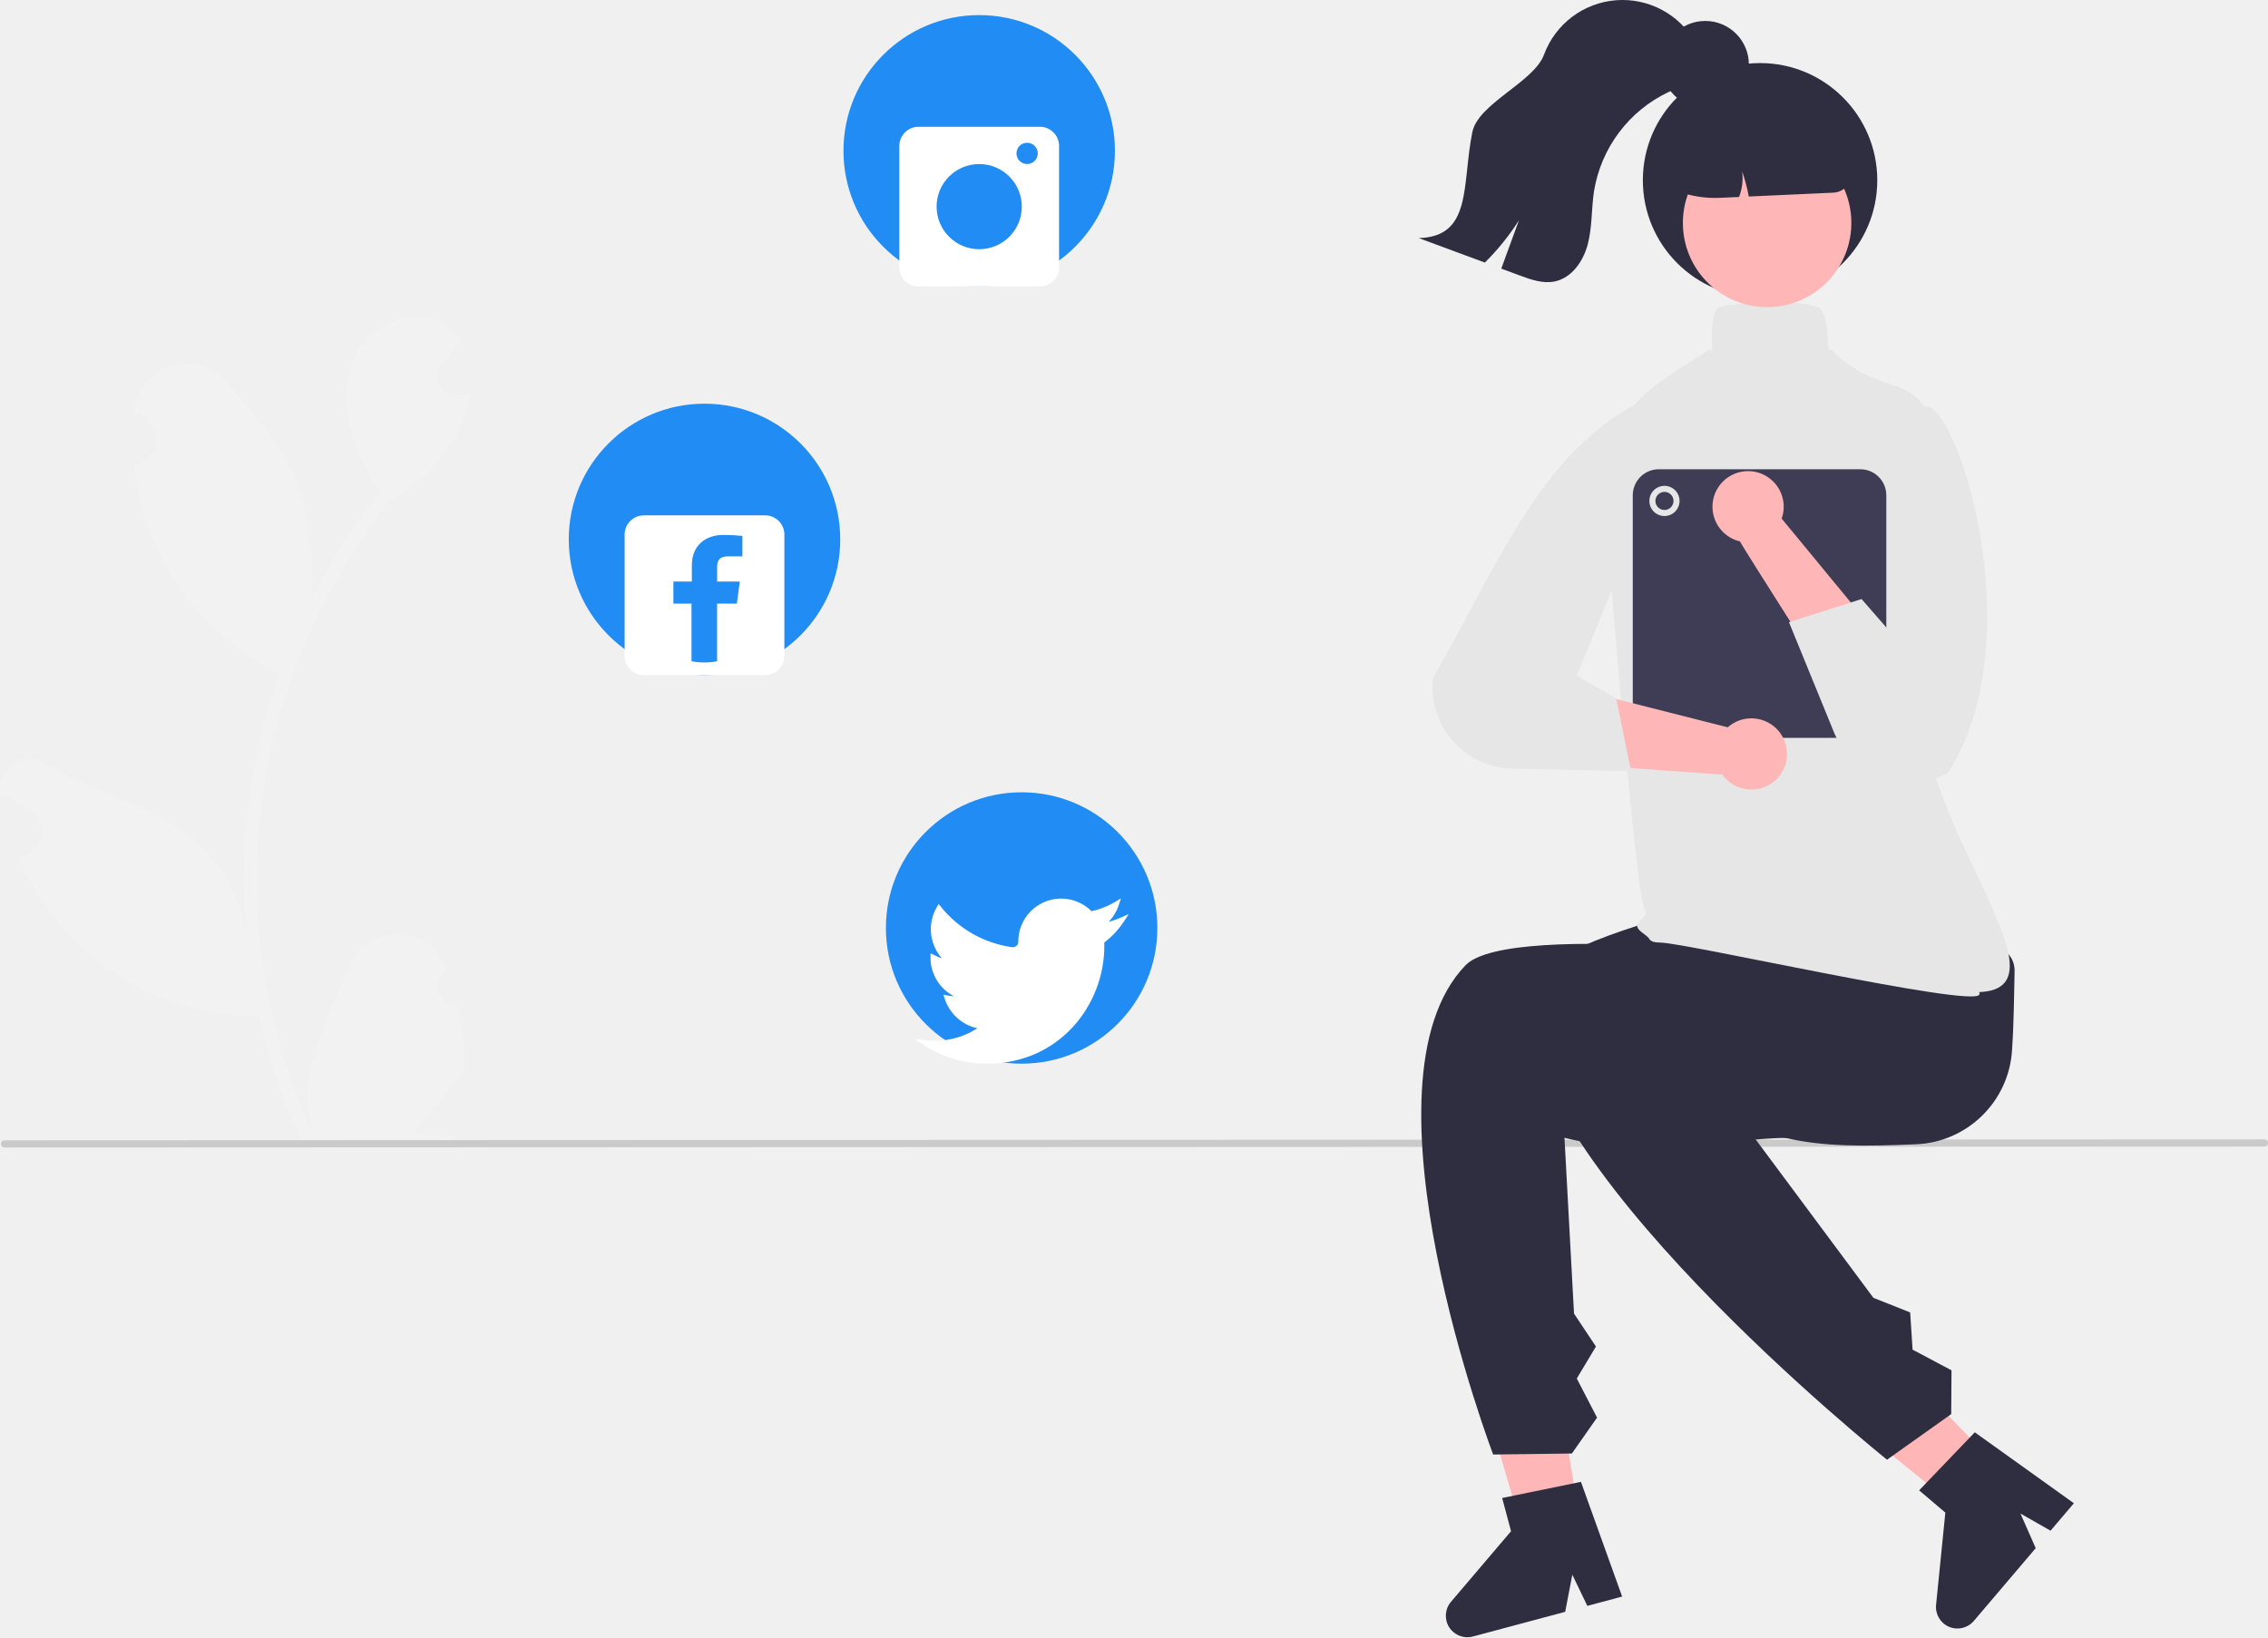
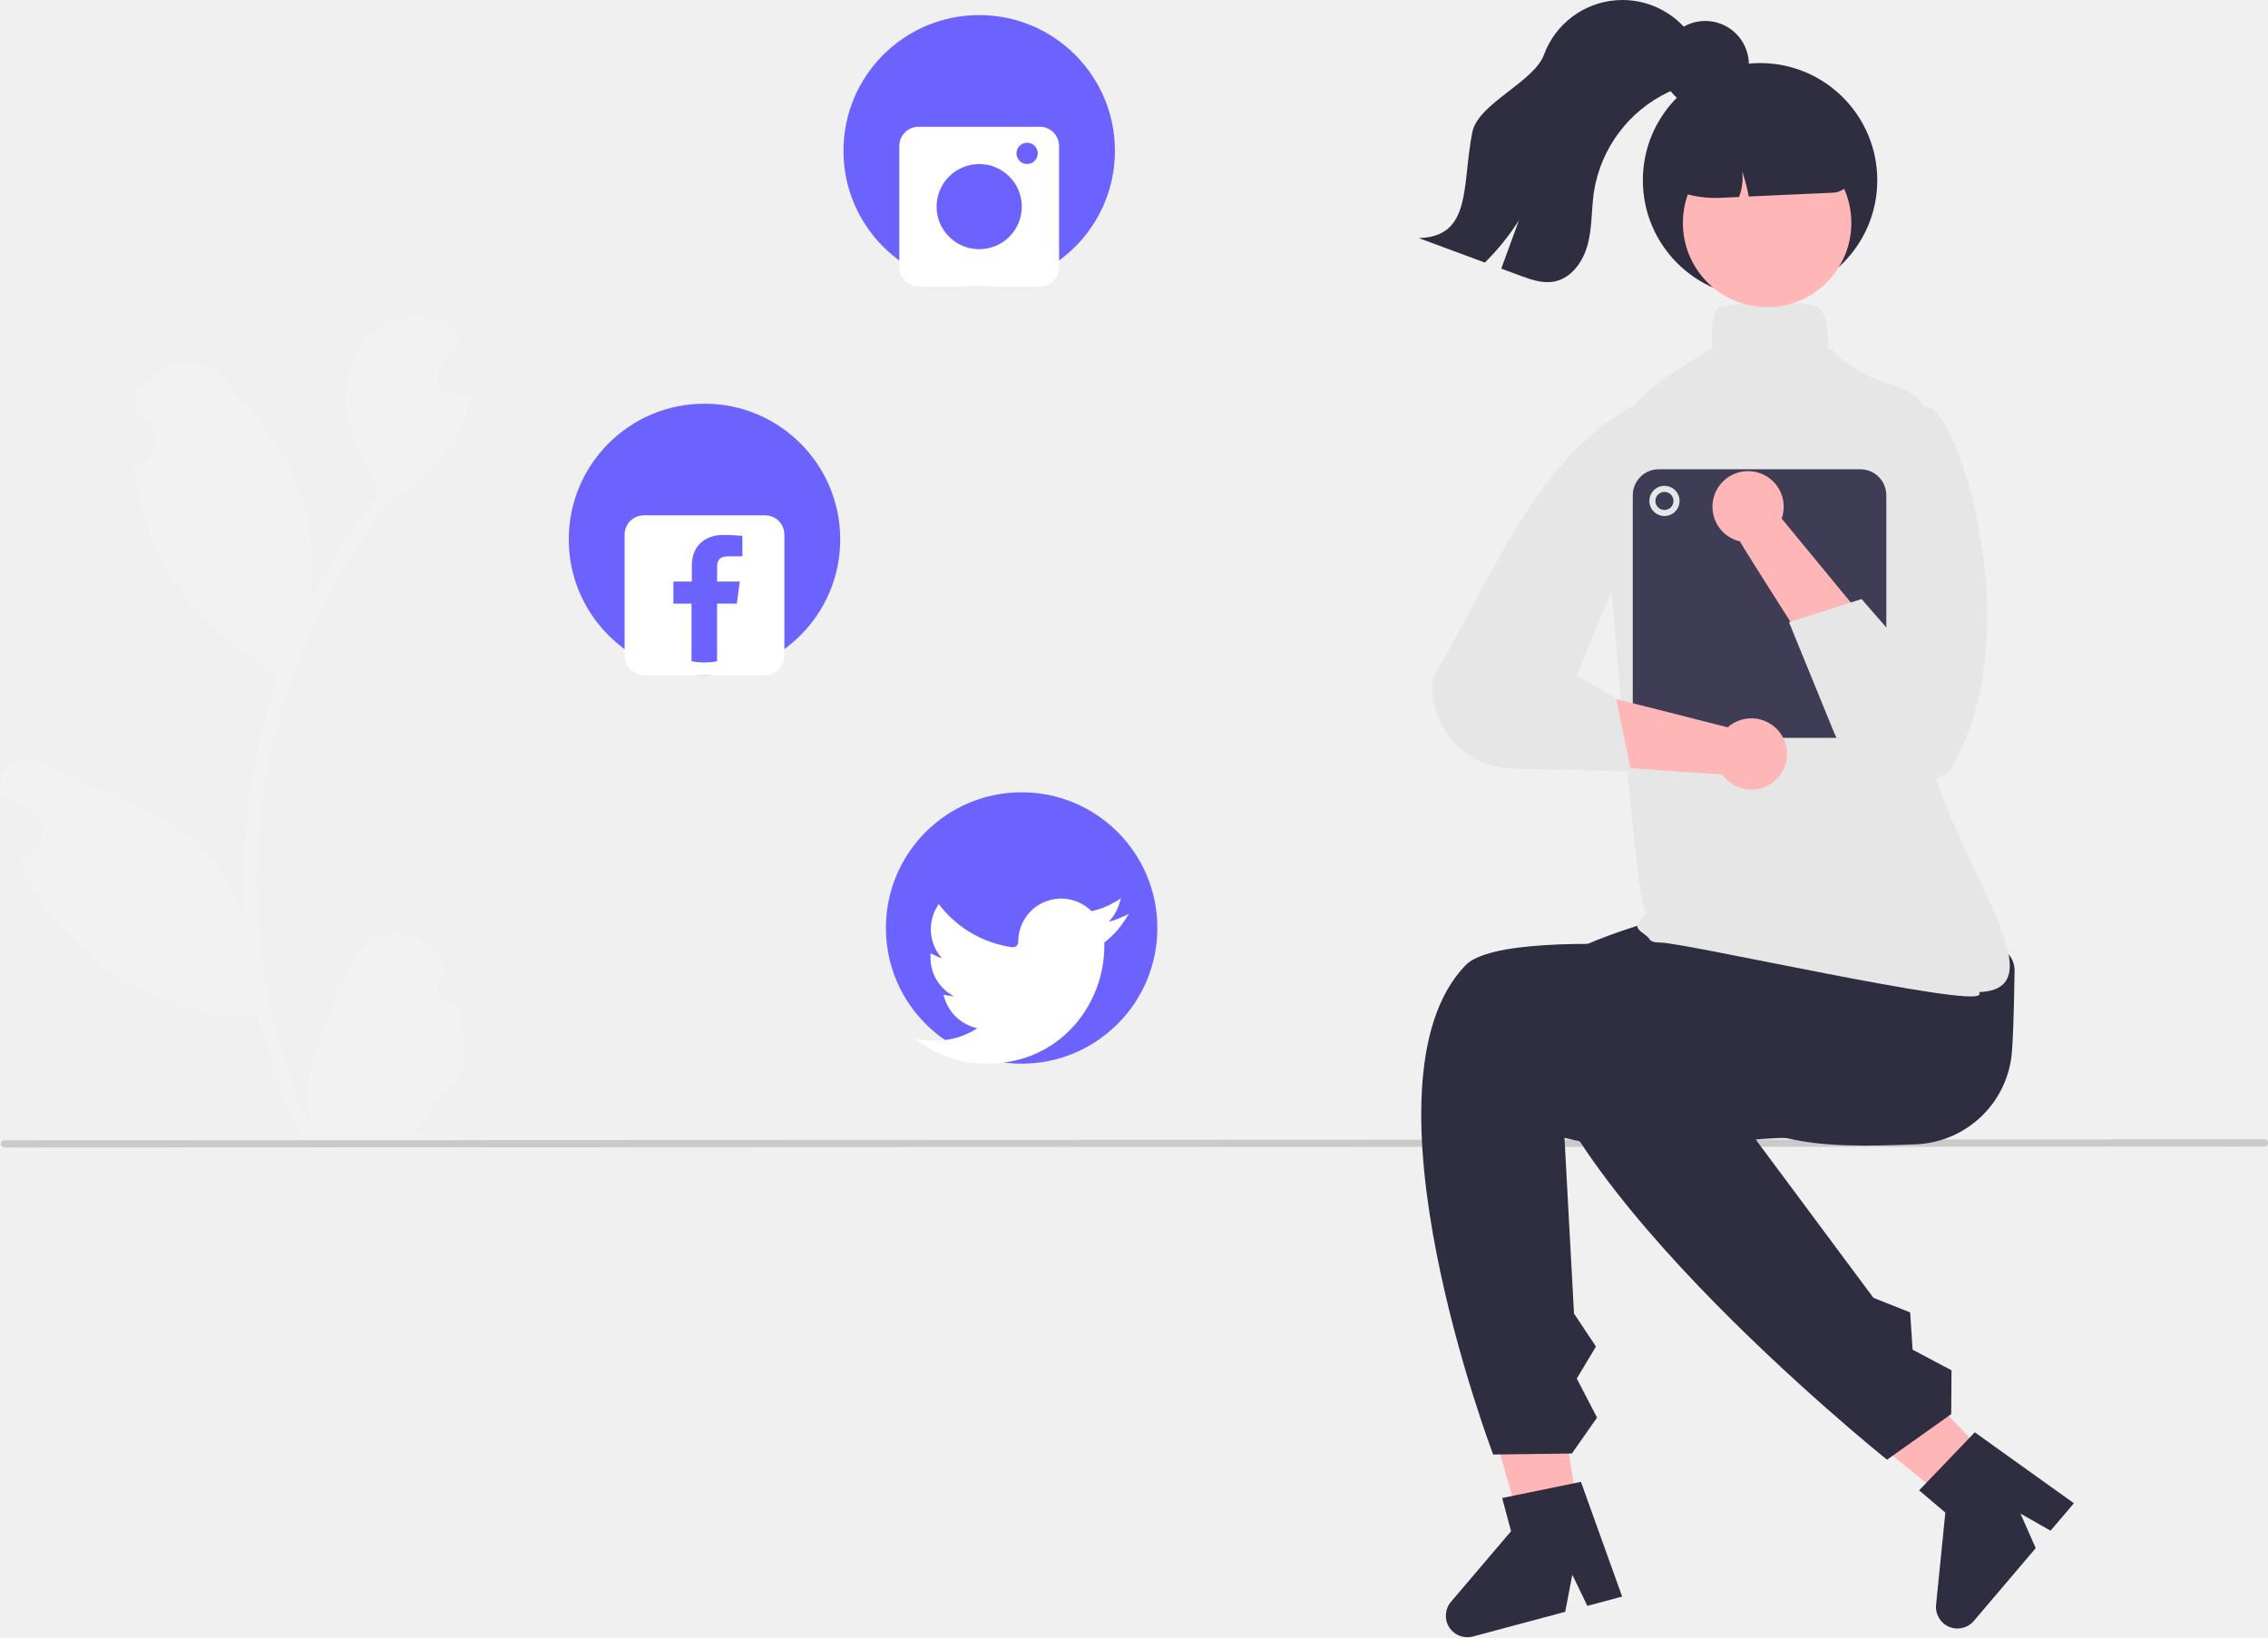
<svg xmlns="http://www.w3.org/2000/svg" data-name="Layer 1" width="751.383" height="542.549" viewBox="0 0 751.383 542.549">
  <path d="M375.861,511.816a6.339,6.339,0,0,1-4.594-10.986c.16-.635.274-1.091.434-1.727q-.086-.207-.173-.414c-5.836-13.915-25.613-13.819-31.399.117-5.135,12.369-11.674,24.758-13.284,37.836a50.357,50.357,0,0,0,.884,17.319,201.893,201.893,0,0,1-18.365-83.852,194.866,194.866,0,0,1,1.209-21.739q1.001-8.876,2.778-17.626a204.232,204.232,0,0,1,40.501-86.559,54.352,54.352,0,0,0,22.605-23.453,41.46,41.46,0,0,0,3.771-11.329c-1.1.144-2.219.235-3.319.307-.343.018-.704.036-1.046.054l-.129.006a6.28,6.28,0,0,1-5.158-10.231q.713-.877,1.426-1.753c.722-.902,1.461-1.786,2.183-2.688a3.13,3.13,0,0,0,.235-.271c.83-1.028,1.66-2.039,2.49-3.067A18.16,18.16,0,0,0,370.956,286.003c-8.317-4.871-19.791-1.497-25.798,6.026-6.026,7.523-7.162,18.077-5.069,27.476,1.786,8.046,5.683,15.425,10.067,22.442-.451.577-.92,1.137-1.371,1.714a205.55,205.55,0,0,0-21.454,33.989c1.704-13.313-.812-29.351-5.101-39.69-4.883-11.78-14.035-21.7-22.095-31.884-9.681-12.232-29.533-6.894-31.239,8.612q-.025.225-.048.45,1.796,1.013,3.516,2.15a8.598,8.598,0,0,1-3.466,15.647l-.175.027a85.551,85.551,0,0,0,2.255,12.791,88.082,88.082,0,0,0,43.857,55.204c.704.361,1.389.722,2.093,1.064a209.806,209.806,0,0,0-11.293,53.148,198.995,198.995,0,0,0,.144,32.13q-.027-.19-.054-.379a52.583,52.583,0,0,0-17.95-30.362C273.957,445.211,254.441,441.032,239.538,431.911c-7.174-4.391-16.366,1.283-15.114,9.6q.03.199.061.398a57.762,57.762,0,0,1,6.476,3.121q1.796,1.013,3.516,2.15a8.598,8.598,0,0,1-3.466,15.647l-.175.027c-.126.018-.235.036-.361.054a85.622,85.622,0,0,0,15.749,24.661,88.16,88.16,0,0,0,63.936,28.053h.018a209.746,209.746,0,0,0,14.09,41.133h50.333c.181-.559.343-1.137.505-1.696a57.188,57.188,0,0,1-13.927-.83c3.734-4.582,7.469-9.201,11.203-13.783a3.127,3.127,0,0,0,.235-.271c1.894-2.345,3.807-4.672,5.701-7.018l.001-.003a83.767,83.767,0,0,0-2.455-21.339Z" transform="translate(-224.3082 -178.7254)" fill="#f2f2f2" />
  <path d="M974.501,558.67l-748.75.307a1.191,1.191,0,0,1,0-2.381l748.75-.307a1.191,1.191,0,1,1,0,2.381Z" transform="translate(-224.3082 -178.7254)" fill="#cacaca" />
  <path d="M859.118,557.916c-34.093,1.442-53.37.393-78.224-21.18-16.92-.45-30.371-12.687-29.983-27.278s14.47-26.095,31.39-25.645l61.438,2.913c16.92.45,48.388-.591,48,14-.191,7.164-.194,16.454-.858,26.186A33.256,33.256,0,0,1,859.118,557.916Z" transform="translate(-224.3082 -178.7254)" fill="#2f2e41" />
  <polygon points="525.304 515.773 507.701 518.649 488.231 452.121 514.211 447.876 525.304 515.773" fill="#ffb6b6" />
  <path d="M742.618,555.775c32.82,8.07,57.054-1.018,77.014.16,11.346-19.146,47.565-43.464,27.803-53.701-11.005-5.701-122.88-18.842-137.567-3.675-37.765,39,9.124,162.166,9.124,162.166l26.079-.337,8.332-11.893-6.711-12.961,6.349-10.597-7.266-10.916Z" transform="translate(-224.3082 -178.7254)" fill="#2f2e41" />
  <path d="M761.72,707.791l-11.532,3.088-4.974-10.337-2.357,12.3-30.587,8.19a7.118,7.118,0,0,1-7.263-11.487l19.909-23.409-2.947-11.007,26.102-5.346Z" transform="translate(-224.3082 -178.7254)" fill="#2f2e41" />
  <polygon points="669.559 494.09 656.712 506.463 602.873 462.801 621.834 444.539 669.559 494.09" fill="#ffb6b6" />
  <path d="M790.305,535.253c30.085,11.588,56.397-1.299,82.393-16.237-1.55-22.201-2.416-54.213-24.493-51.4-12.295,1.567-113.91,18.358-117.37,39.185-8.897,53.555,118.64,155.638,118.64,155.638l21.264-15.103.094-14.521-12.89-6.848-.801-12.327-12.183-4.85Z" transform="translate(-224.3082 -178.7254)" fill="#2f2e41" />
  <path d="M911.384,676.868l-7.732,9.097-9.968-5.676,5.053,11.459-20.507,24.126a7.118,7.118,0,0,1-12.506-5.322l3.07-30.577-8.682-7.38,18.435-19.237Z" transform="translate(-224.3082 -178.7254)" fill="#2f2e41" />
  <path d="M774.443,491.082c-2.119,0-3.323-.416-3.789-1.307-.684-1.308-5.051-3.017-3.677-4.996.959-1.379,3.272-3.226,2.381-4.29-3.431-4.097-11.996-121.603-14.014-137.634a31.942,31.942,0,0,1,1.963-14.626c5.654-16.02,13.372-20.944,28.748-30.751q1.872-1.194,3.899-2.495c1.748-1.123,1.651,1.5,1.548-2.444-.114-4.383-.233-8.916,1.915-11.749l.14-.185.225-.052c5.194-1.201,22.662-3.43,33.007.016l.143.049.107.106c2.457,2.457,2.681,7.218,2.898,11.82.177,3.779.345 1,1.735,2.55,5.315,5.924,13.322,9.347,20.001,11.289a19.57,19.57,0,0,1,14.157,19.44c-.724,21.93-.155,56.608-3.898,81.045-6.23,40.671,50.646,99.407,18.069,100.614a.834.834,0,0,1,.026.864C877.702,512.69,782.431,491.082,774.443,491.082Zm104.488,17.099Z" transform="translate(-224.3082 -178.7254)" fill="#e6e6e6" />
  <circle cx="583.105" cy="59.732" r="38.832" fill="#2f2e41" />
  <circle cx="809.749" cy="252.599" r="27.907" transform="translate(-231.1377 -155.6897) rotate(-1.623)" fill="#ffb6b6" />
  <path d="M810.019,210.04l-11.313.321a26.927,26.927,0,0,0-26.132,27.646l.007.251.206.129a35.703,35.703,0,0,0,20.776,5.911l.636-.018,6.251-.283a17.269,17.269,0,0,0,1.022-8.515,57.443,57.443,0,0,1,2.204,8.366l28.046-1.277a6.264,6.264,0,0,0,5.952-6.408A26.927,26.927,0,0,0,810.019,210.04Z" transform="translate(-224.3082 -178.7254)" fill="#2f2e41" />
  <path d="M787.476,203.037c-2.553,3.149-6.653,4.461-10.337,6.166a44.203,44.203,0,0,0-24.756,33.008c-.868,5.782-.564,11.733-2.034,17.387-1.46,5.654-5.313,11.27-11.038,12.406-3.874.775-7.819-.617-11.523-1.998q-3.055-1.129-6.111-2.267,2.927-7.996,5.844-15.991a80.166,80.166,0,0,1-11.282,13.985q-10.95-4.058-21.919-8.116c17.79-.437,14.265-17.618,17.754-35.056,1.918-9.582,20.361-16.557,23.757-25.718a27.721,27.721,0,0,1,50.19-3.949C789.715,194.246,789.982,199.928,787.476,203.037Z" transform="translate(-224.3082 -178.7254)" fill="#2f2e41" />
  <circle cx="564.946" cy="21.4" r="14.46" fill="#2f2e41" />
  <path d="M840.618,423.225H773.862a8.632,8.632,0,0,1-8.622-8.622V342.847a8.632,8.632,0,0,1,8.622-8.622h66.756a8.632,8.632,0,0,1,8.622,8.622v71.756A8.632,8.632,0,0,1,840.618,423.225Z" transform="translate(-224.3082 -178.7254)" fill="#3f3d56" />
  <circle cx="551.432" cy="166" r="5" fill="#e6e6e6" />
  <circle cx="551.432" cy="166" r="3" fill="#3f3d56" />
  <path d="M796.708,419.741l-45.853-11.627-7.127,23.592s49.331,3.653,51.175,3.67a11.799,11.799,0,1,0,1.806-15.635Z" transform="translate(-224.3082 -178.7254)" fill="#ffb6b6" />
  <path d="M766.109,312.753C733.415,330.224,719.087,369.171,699.029,403.398a27.043,27.043,0,0,0,26.402,30.017l39.24.904-4.918-24.212-13.125-7.457,15.514-37.529Z" transform="translate(-224.3082 -178.7254)" fill="#e6e6e6" />
  <path d="M814.571,350.579l31.295,37.976-12.924,20.479s-31.466-49.194-32.176-50.896a11.799,11.799,0,1,1,13.805-7.559Z" transform="translate(-224.3082 -178.7254)" fill="#ffb6b6" />
  <path d="M861.74,313.725c9.446-5.22,36.998,75.282,8.005,121.068a27.044,27.044,0,0,1-37.748-13.16L816.99,384.902l24.046-7.666,11.484,13.178-1.598-26.218,13.668-37.262Z" transform="translate(-224.3082 -178.7254)" fill="#e6e6e6" />
-   <circle cx="324.405" cy="49.967" r="44.967" fill="#218cf4" />
+   <circle cx="324.405" cy="49.967" r="44.967" fill="#6c63ff" />
  <path d="M568.813,220.734H528.613a6.362,6.362,0,0,0-6.362,6.362v40.201a6.362,6.362,0,0,0,6.362,6.362H568.813a6.362,6.362,0,0,0,6.362-6.362V227.096A6.362,6.362,0,0,0,568.813,220.734Zm-20.1,40.576a14.113,14.113,0,1,1,14.113-14.113A14.113,14.113,0,0,1,548.713,261.31Zm15.877-28.227a3.528,3.528,0,1,1,3.528-3.528A3.528,3.528,0,0,1,564.591,233.083Z" transform="translate(-224.3082 -178.7254)" fill="#fff" />
-   <circle cx="338.465" cy="307.514" r="44.967" fill="#218cf4" />
+   <circle cx="338.465" cy="307.514" r="44.967" fill="#6c63ff" />
  <path d="M551.203,531.207a38.131,38.131,0,0,1-20.825-6.173l-3.118-2.027,3.696.41c.968.108,2.011.171,3.099.186a25.9,25.9,0,0,0,14.049-4.129,14.626,14.626,0,0,1-10.793-9.712l-.463-1.426,1.471.289a12.285,12.285,0,0,0,2.028.228,14.304,14.304,0,0,1-7.76-12.685v-1.511l1.315.581a12.114,12.114,0,0,0,2.464,1.047,14.501,14.501,0,0,1-1.738-16.89l.643-1.109.806.995a36.828,36.828,0,0,0,23.54,13.325,1.774,1.774,0,0,0,1.423-.425,1.82,1.82,0,0,0,.626-1.375,14.199,14.199,0,0,1,24.259-10.129,26.182,26.182,0,0,0,7.734-3.037l2.025-1.199-.738,2.234a14.364,14.364,0,0,1-3.354,5.526A26.35,26.35,0,0,0,595.544,482.83l2.744-1.206-1.653,2.5a28.141,28.141,0,0,1-6.471,6.91v1.275c0,19.121-14.544,38.898-38.883,38.898Z" transform="translate(-224.3082 -178.7254)" fill="#fff" />
-   <circle cx="233.399" cy="178.741" r="44.967" fill="#218cf4" />
+   <circle cx="233.399" cy="178.741" r="44.967" fill="#6c63ff" />
  <path d="M477.807,349.508H437.607a6.362,6.362,0,0,0-6.362,6.362v40.201a6.362,6.362,0,0,0,6.362,6.362h40.2a6.362,6.362,0,0,0,6.362-6.362V355.87A6.362,6.362,0,0,0,477.807,349.508Zm-7.548,13.572h-4.61c-3.148,0-3.76,1.49-3.76,3.691v4.666H469.395l-.975,7.326h-6.546v19.103a22.668,22.668,0,0,1-8.468-.02V378.763h-6.003v-7.326h6.114V366.019c0-6.477,4.499-10.014,10.292-10.014,2.786,0,5.766.209,6.449.306Z" transform="translate(-224.3082 -178.7254)" fill="#fff" />
</svg>
